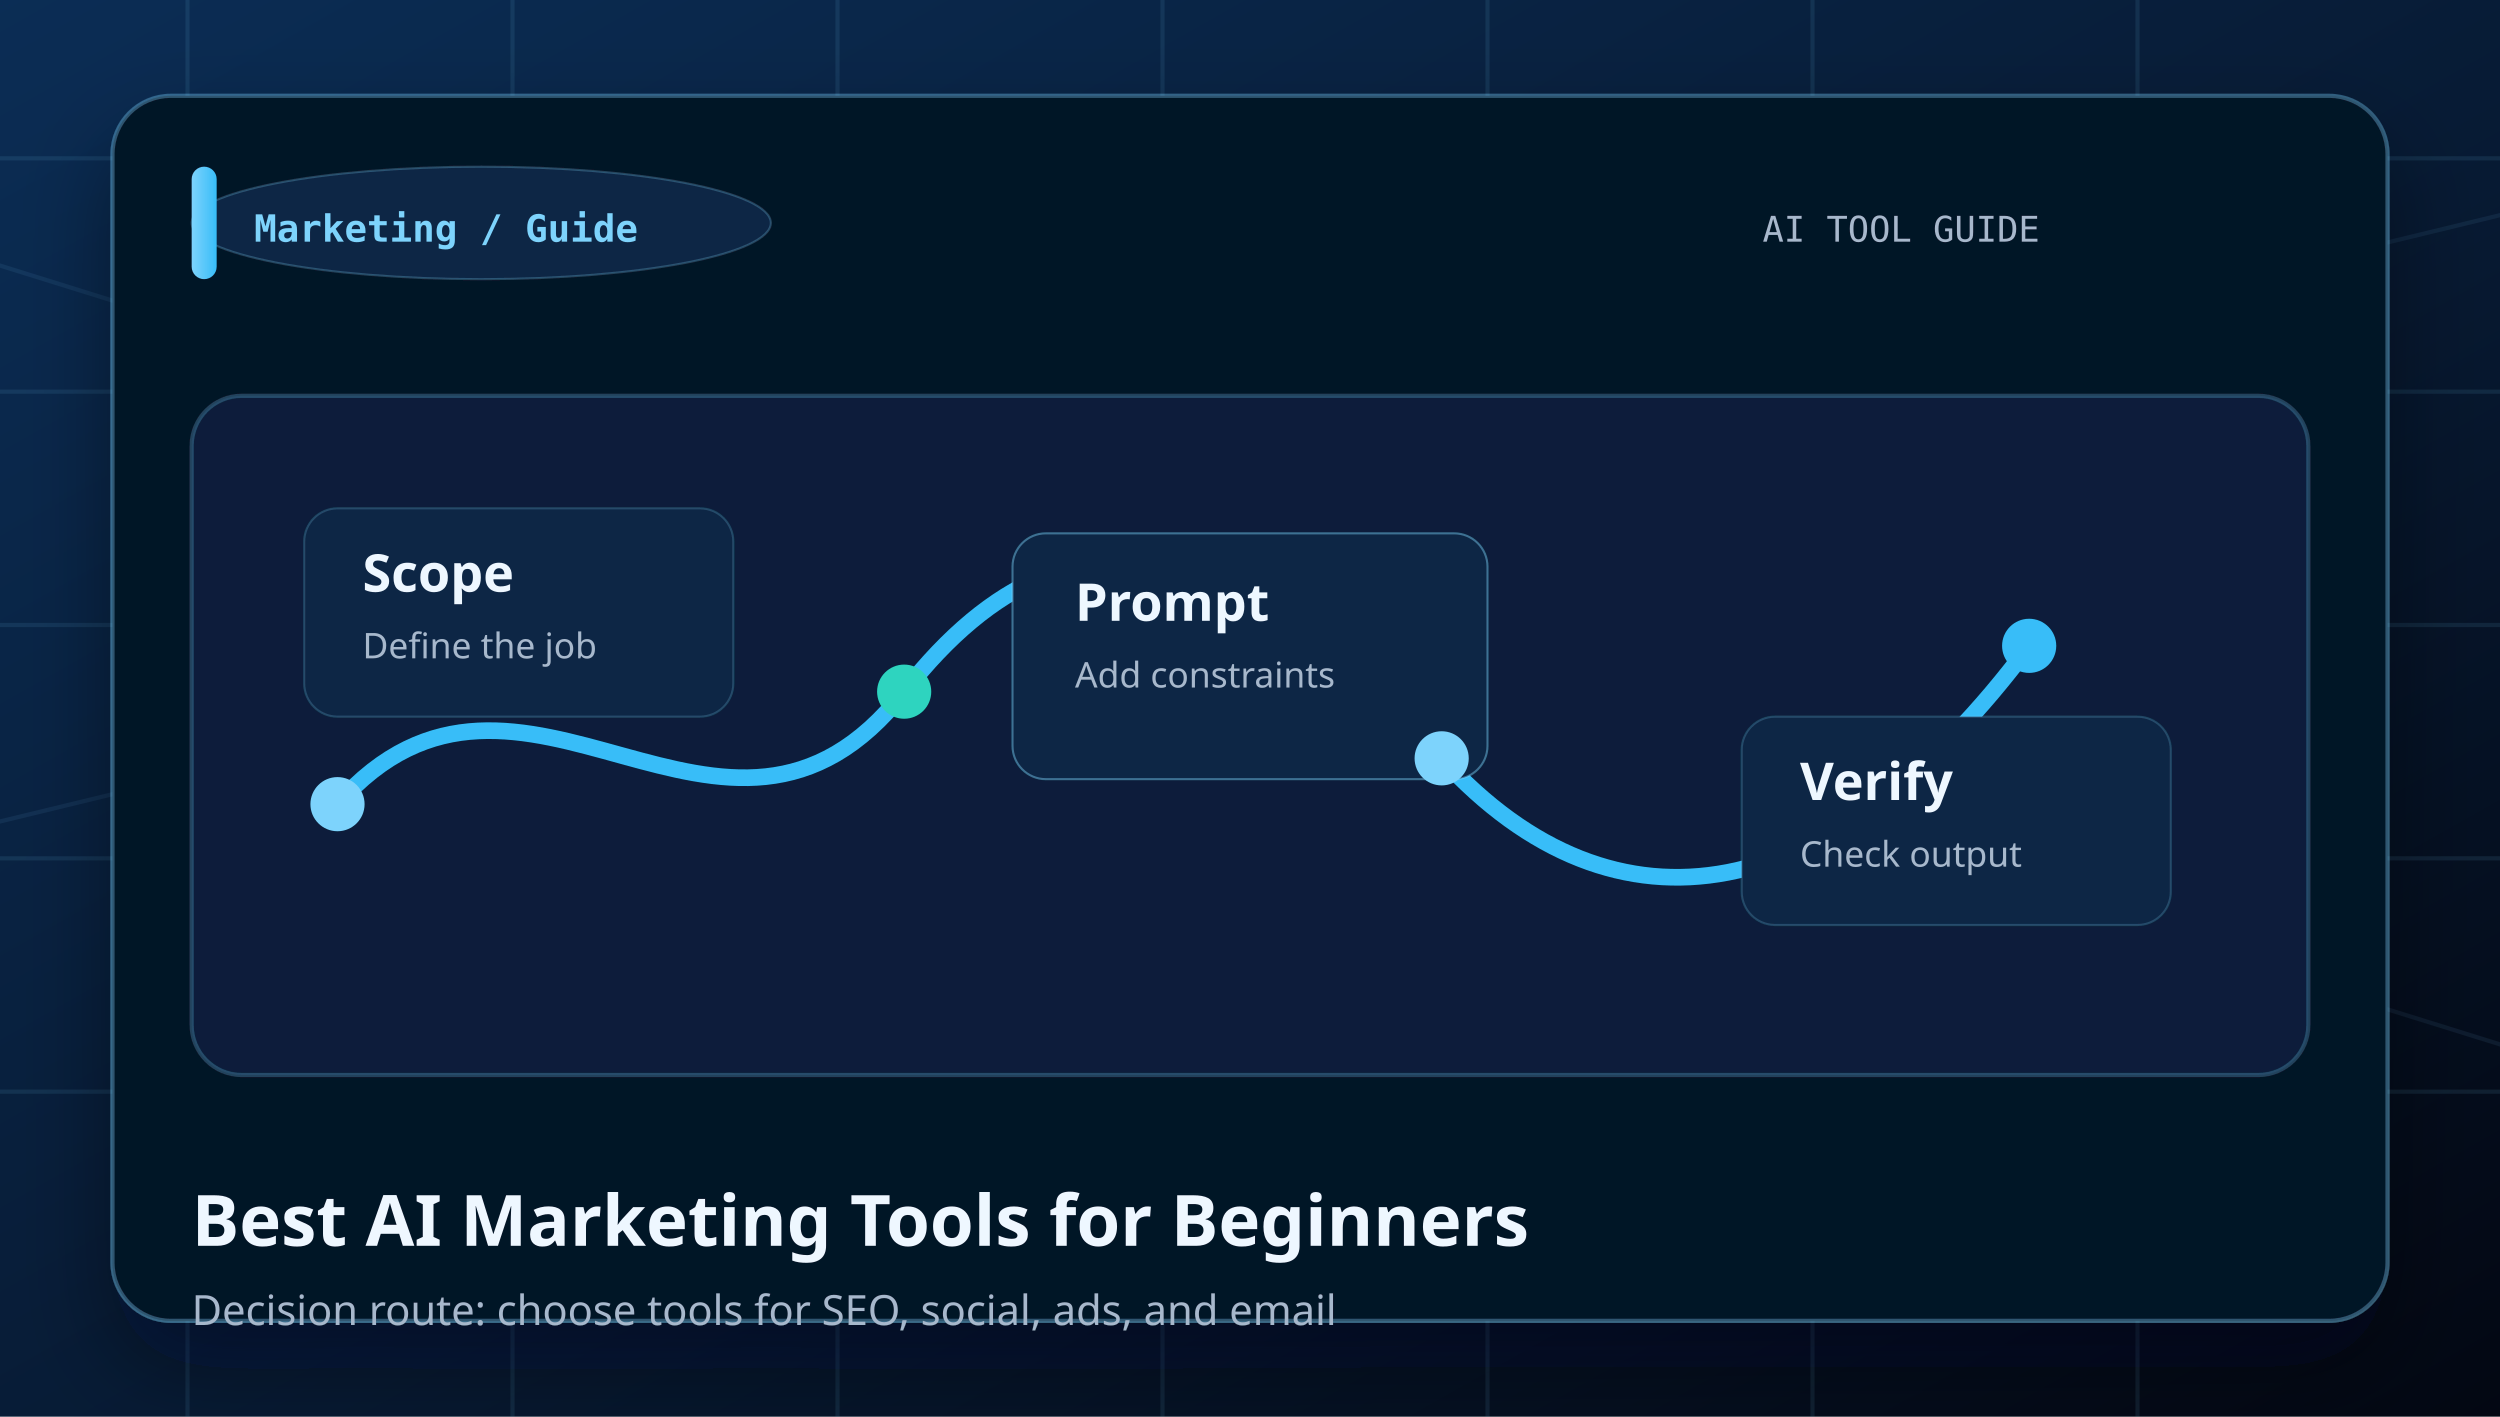
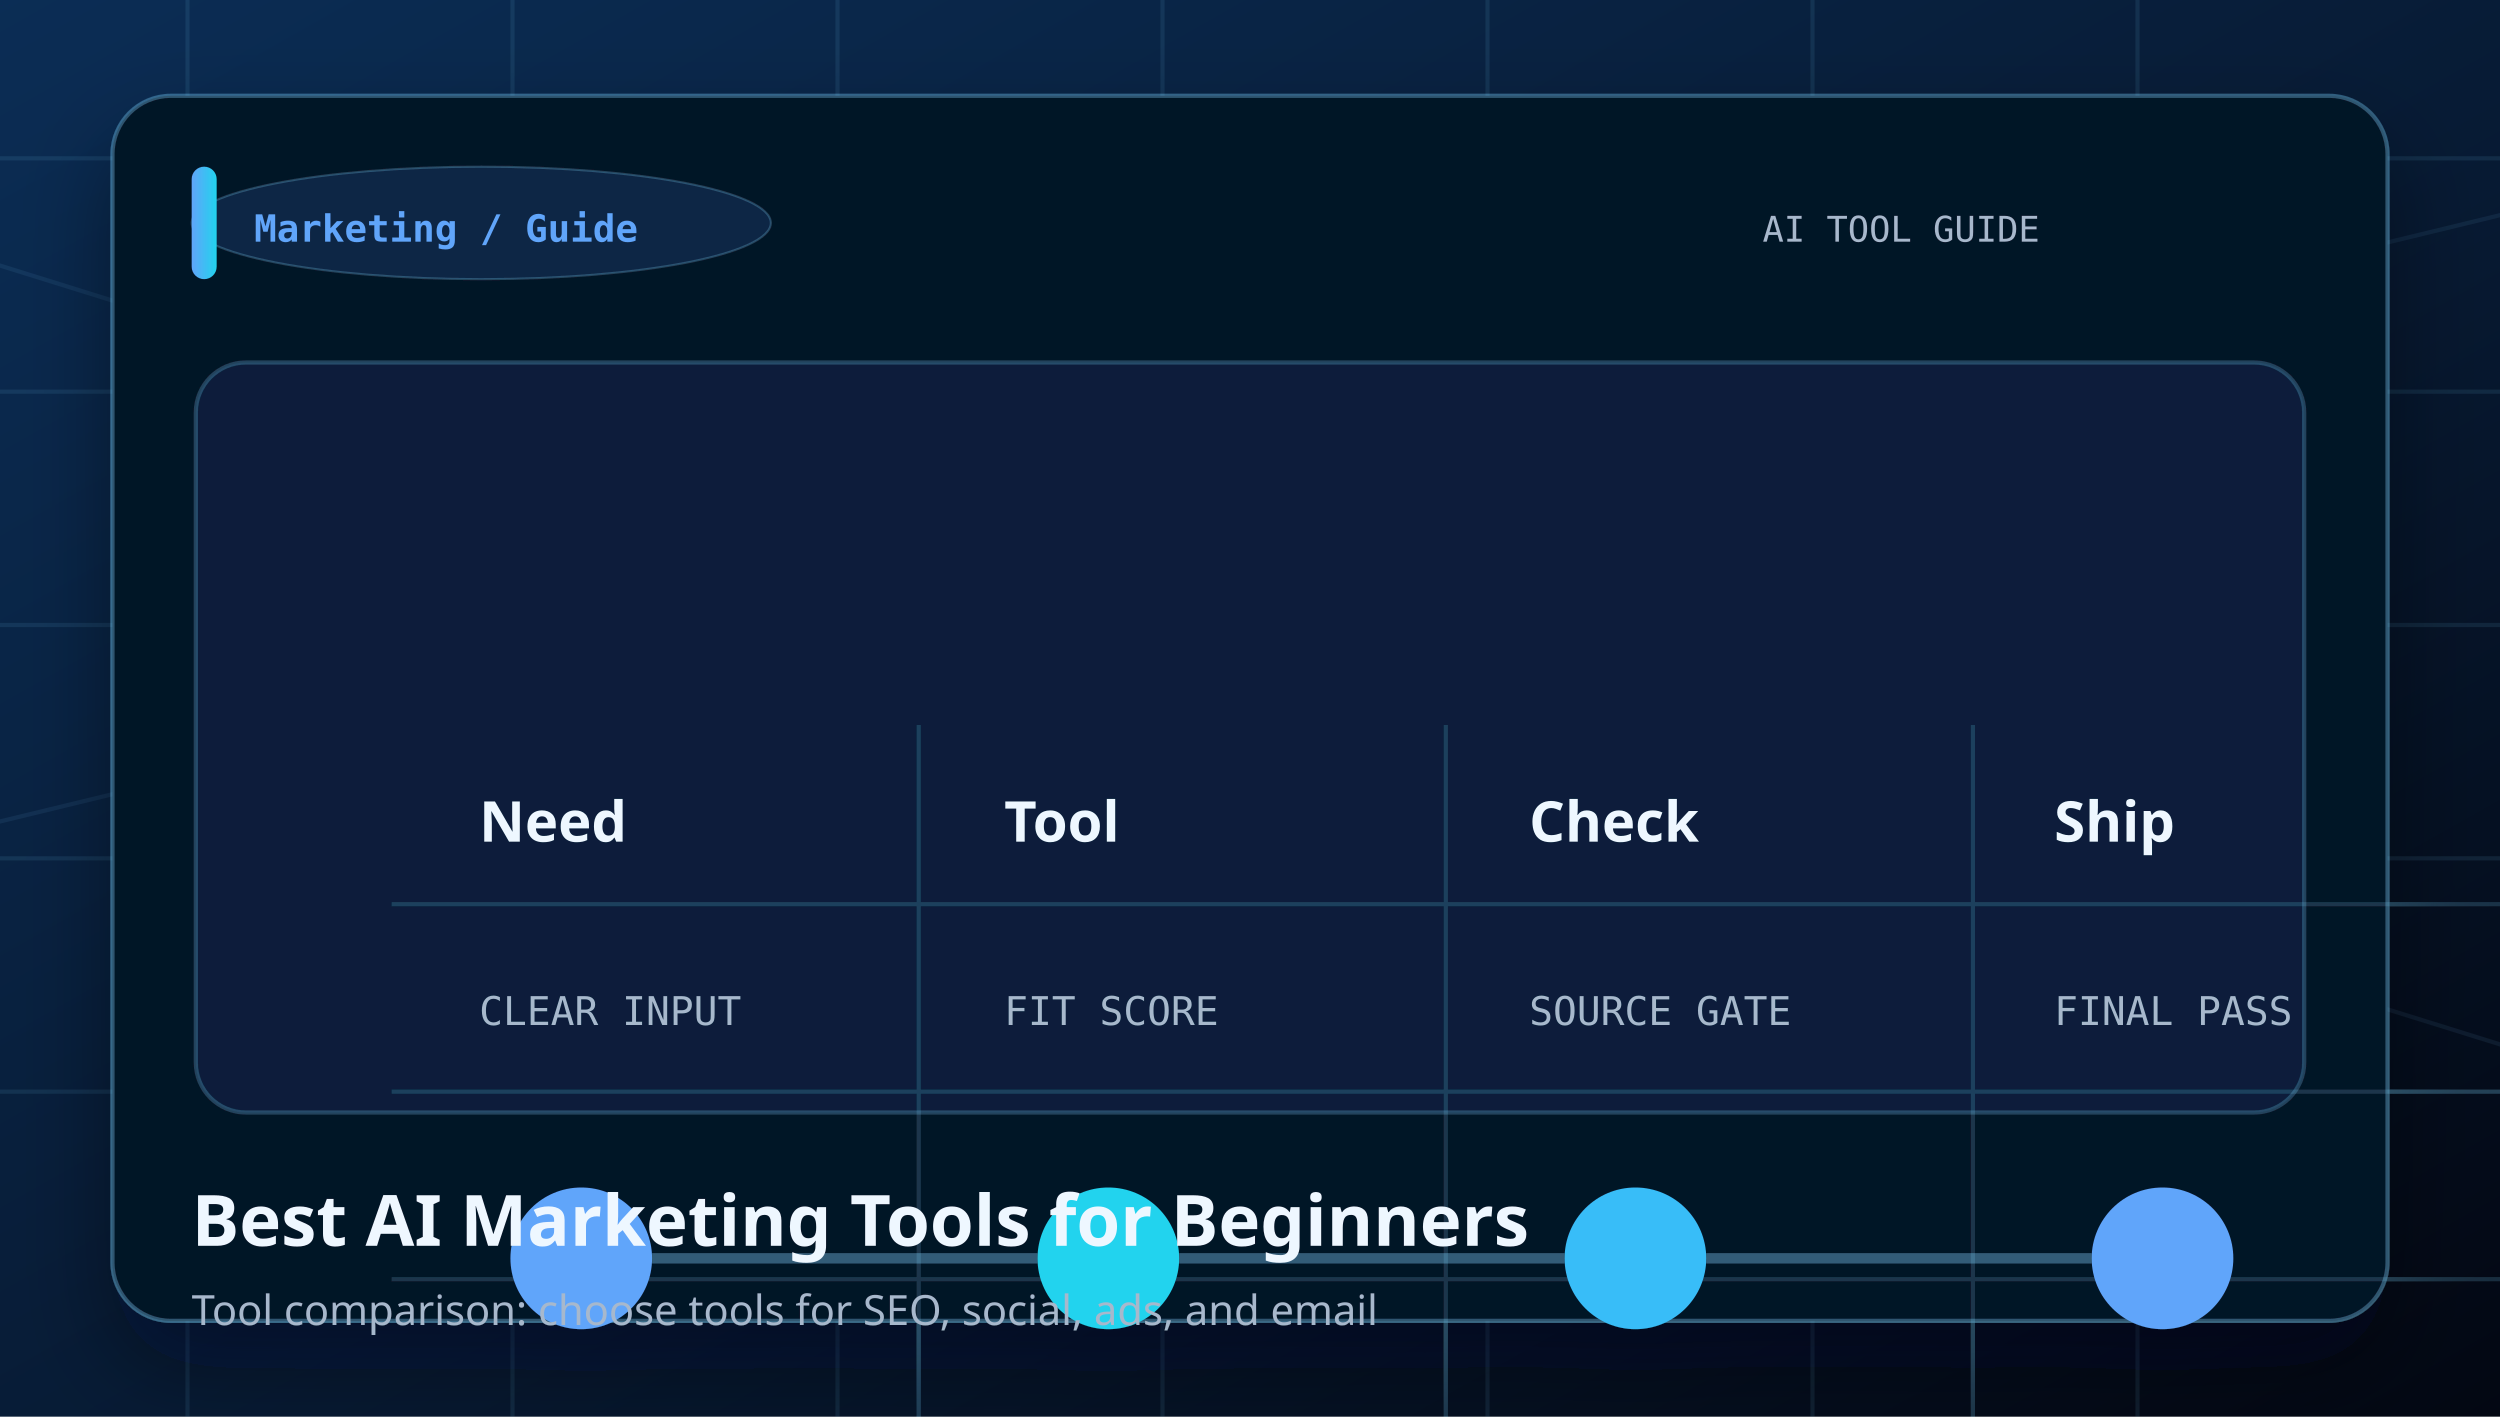
<svg xmlns="http://www.w3.org/2000/svg" width="1200" height="680" viewBox="0 0 1200 680" role="img" aria-labelledby="title desc">
  <defs>
    <linearGradient id="articleBg" x1="0" x2="1" y1="0" y2="1">
      <stop offset="0" stop-color="#0b2d55" />
      <stop offset=".56" stop-color="#071a33" />
      <stop offset="1" stop-color="#030712" />
    </linearGradient>
    <linearGradient id="articleAccent" x1="0" x2="1">
-       <stop offset="0" stop-color="#7dd3fc" />
-       <stop offset="1" stop-color="#38bdf8" />
+       <stop offset="0" stop-color="#60a5fa" />
+       <stop offset="1" stop-color="#22d3ee" />
    </linearGradient>
    <filter id="articleShadow" x="-20%" y="-20%" width="140%" height="140%">
      <feDropShadow dx="0" dy="22" stdDeviation="22" flood-color="#020617" flood-opacity=".42" />
    </filter>
  </defs>
  <rect width="1200" height="680" fill="url(#articleBg)" />
  <path d="M0 76h1200M0 188h1200M0 300h1200M0 412h1200M0 524h1200M90 0v680M246 0v680M402 0v680M558 0v680M714 0v680M870 0v680M1026 0v680" stroke="#7dd3fc" stroke-width="2" opacity=".10" />
  <path d="M-24 120L1260 520M-40 404L1230 96" stroke="#7dd3fc" stroke-width="2" stroke-opacity=".08" />
  <g filter="url(#articleShadow)">
    <rect x="54" y="46" width="1092" height="588" rx="28" fill="#061426" stroke="#7dd3fc" stroke-opacity=".34" stroke-width="2" />
    <rect x="92" y="80" width="278" height="54" rx="999" fill="#0f2745" stroke="#7dd3fc" stroke-opacity=".26" />
    <rect x="92" y="80" width="12" height="54" rx="6" fill="url(#articleAccent)" />
-     <text x="122" y="116" font-family="Cascadia Mono,Consolas,monospace" font-size="18" font-weight="800" fill="#7dd3fc">Marketing / Guide</text>
+     <text x="122" y="116" font-family="Cascadia Mono,Consolas,monospace" font-size="18" font-weight="800" fill="#60a5fa">Marketing / Guide</text>
    <text x="846" y="116" font-family="Cascadia Mono,Consolas,monospace" font-size="17" fill="#a7b8cc">AI TOOL GUIDE</text>
-     <g transform="translate(92 190)">
-       <rect width="1016" height="326" rx="24" fill="#081f3a" stroke="#7dd3fc" stroke-opacity=".25" stroke-width="2" />
-       <path d="M70 196C158 96 256 252 342 142S516 82 600 174s188 72 282-54" fill="none" stroke="#38bdf8" stroke-width="8" stroke-linecap="round" />
-       <g font-family="Segoe UI,Trebuchet MS,sans-serif">
-         <rect x="54" y="54" width="206" height="100" rx="16" fill="#0f2745" stroke="#7dd3fc" stroke-opacity=".22" />
-         <text x="82" y="94" font-size="25" font-weight="800" fill="#eef7ff">Scope</text>
-         <text x="82" y="126" font-size="17" fill="#a7b8cc">Define the job</text>
-         <rect x="394" y="66" width="228" height="118" rx="16" fill="#0f2745" stroke="#7dd3fc" stroke-opacity=".44" />
-         <text x="424" y="108" font-size="25" font-weight="800" fill="#eef7ff">Prompt</text>
-         <text x="424" y="140" font-size="17" fill="#a7b8cc">Add constraints</text>
-         <rect x="744" y="154" width="206" height="100" rx="16" fill="#0f2745" stroke="#7dd3fc" stroke-opacity=".22" />
-         <text x="772" y="194" font-size="25" font-weight="800" fill="#eef7ff">Verify</text>
-         <text x="772" y="226" font-size="17" fill="#a7b8cc">Check output</text>
+     <g transform="translate(94 174)">
+       <rect width="1012" height="360" rx="24" fill="#081f3a" stroke="#7dd3fc" stroke-opacity=".25" stroke-width="2" />
+       <path d="M94 260h1012M94 350h1012M94 440h1012M347 174v360M600 174v360M853 174v360" stroke="#7dd3fc" stroke-width="2" stroke-opacity=".18" />
+       <g font-family="Segoe UI,Trebuchet MS,sans-serif" font-weight="800" font-size="27" fill="#eef7ff">
+         <text x="136" y="230">Need</text>
+         <text x="388" y="230">Tool</text>
+         <text x="640" y="230">Check</text>
+         <text x="892" y="230">Ship</text>
      </g>
-       <circle cx="70" cy="196" r="13" fill="#7dd3fc" />
-       <circle cx="342" cy="142" r="13" fill="#2dd4bf" />
-       <circle cx="600" cy="174" r="13" fill="#7dd3fc" />
-       <circle cx="882" cy="120" r="13" fill="#38bdf8" />
+       <g font-family="Cascadia Mono,Consolas,monospace" font-size="19" fill="#a7b8cc">
+         <text x="136" y="318">CLEAR INPUT</text>
+         <text x="388" y="318">FIT SCORE</text>
+         <text x="640" y="318">SOURCE GATE</text>
+         <text x="892" y="318">FINAL PASS</text>
+       </g>
+       <circle cx="185" cy="430" r="34" fill="#60a5fa" />
+       <circle cx="438" cy="430" r="34" fill="#22d3ee" />
+       <circle cx="691" cy="430" r="34" fill="#38bdf8" />
+       <circle cx="944" cy="430" r="34" fill="#60a5fa" />
+       <path d="M219 430h185M472 430h185M725 430h185" stroke="#7dd3fc" stroke-width="5" stroke-opacity=".38" />
    </g>
    <text x="92" y="598" font-family="Segoe UI,Trebuchet MS,sans-serif" font-size="34" font-weight="800" fill="#eef7ff">Best AI Marketing Tools for Beginners</text>
-     <text x="92" y="636" font-family="Segoe UI,Trebuchet MS,sans-serif" font-size="20" fill="#a7b8cc">Decision route: choose tools for SEO, social, ads, and email</text>
+     <text x="92" y="636" font-family="Segoe UI,Trebuchet MS,sans-serif" font-size="20" fill="#a7b8cc">Tool comparison: choose tools for SEO, social, ads, and email</text>
  </g>
</svg>
